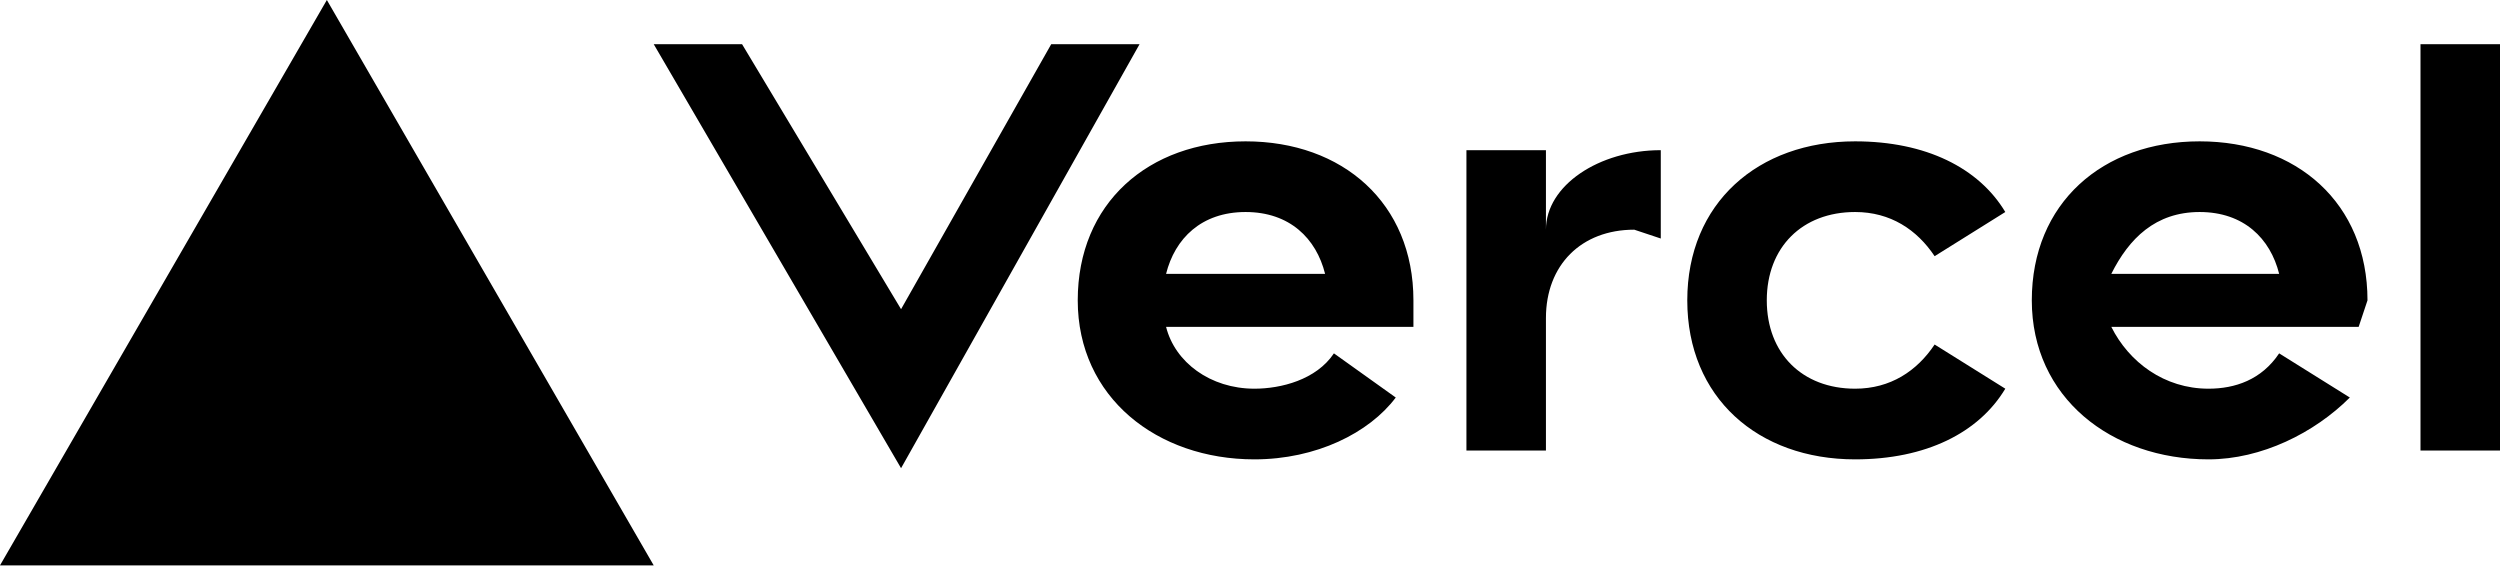
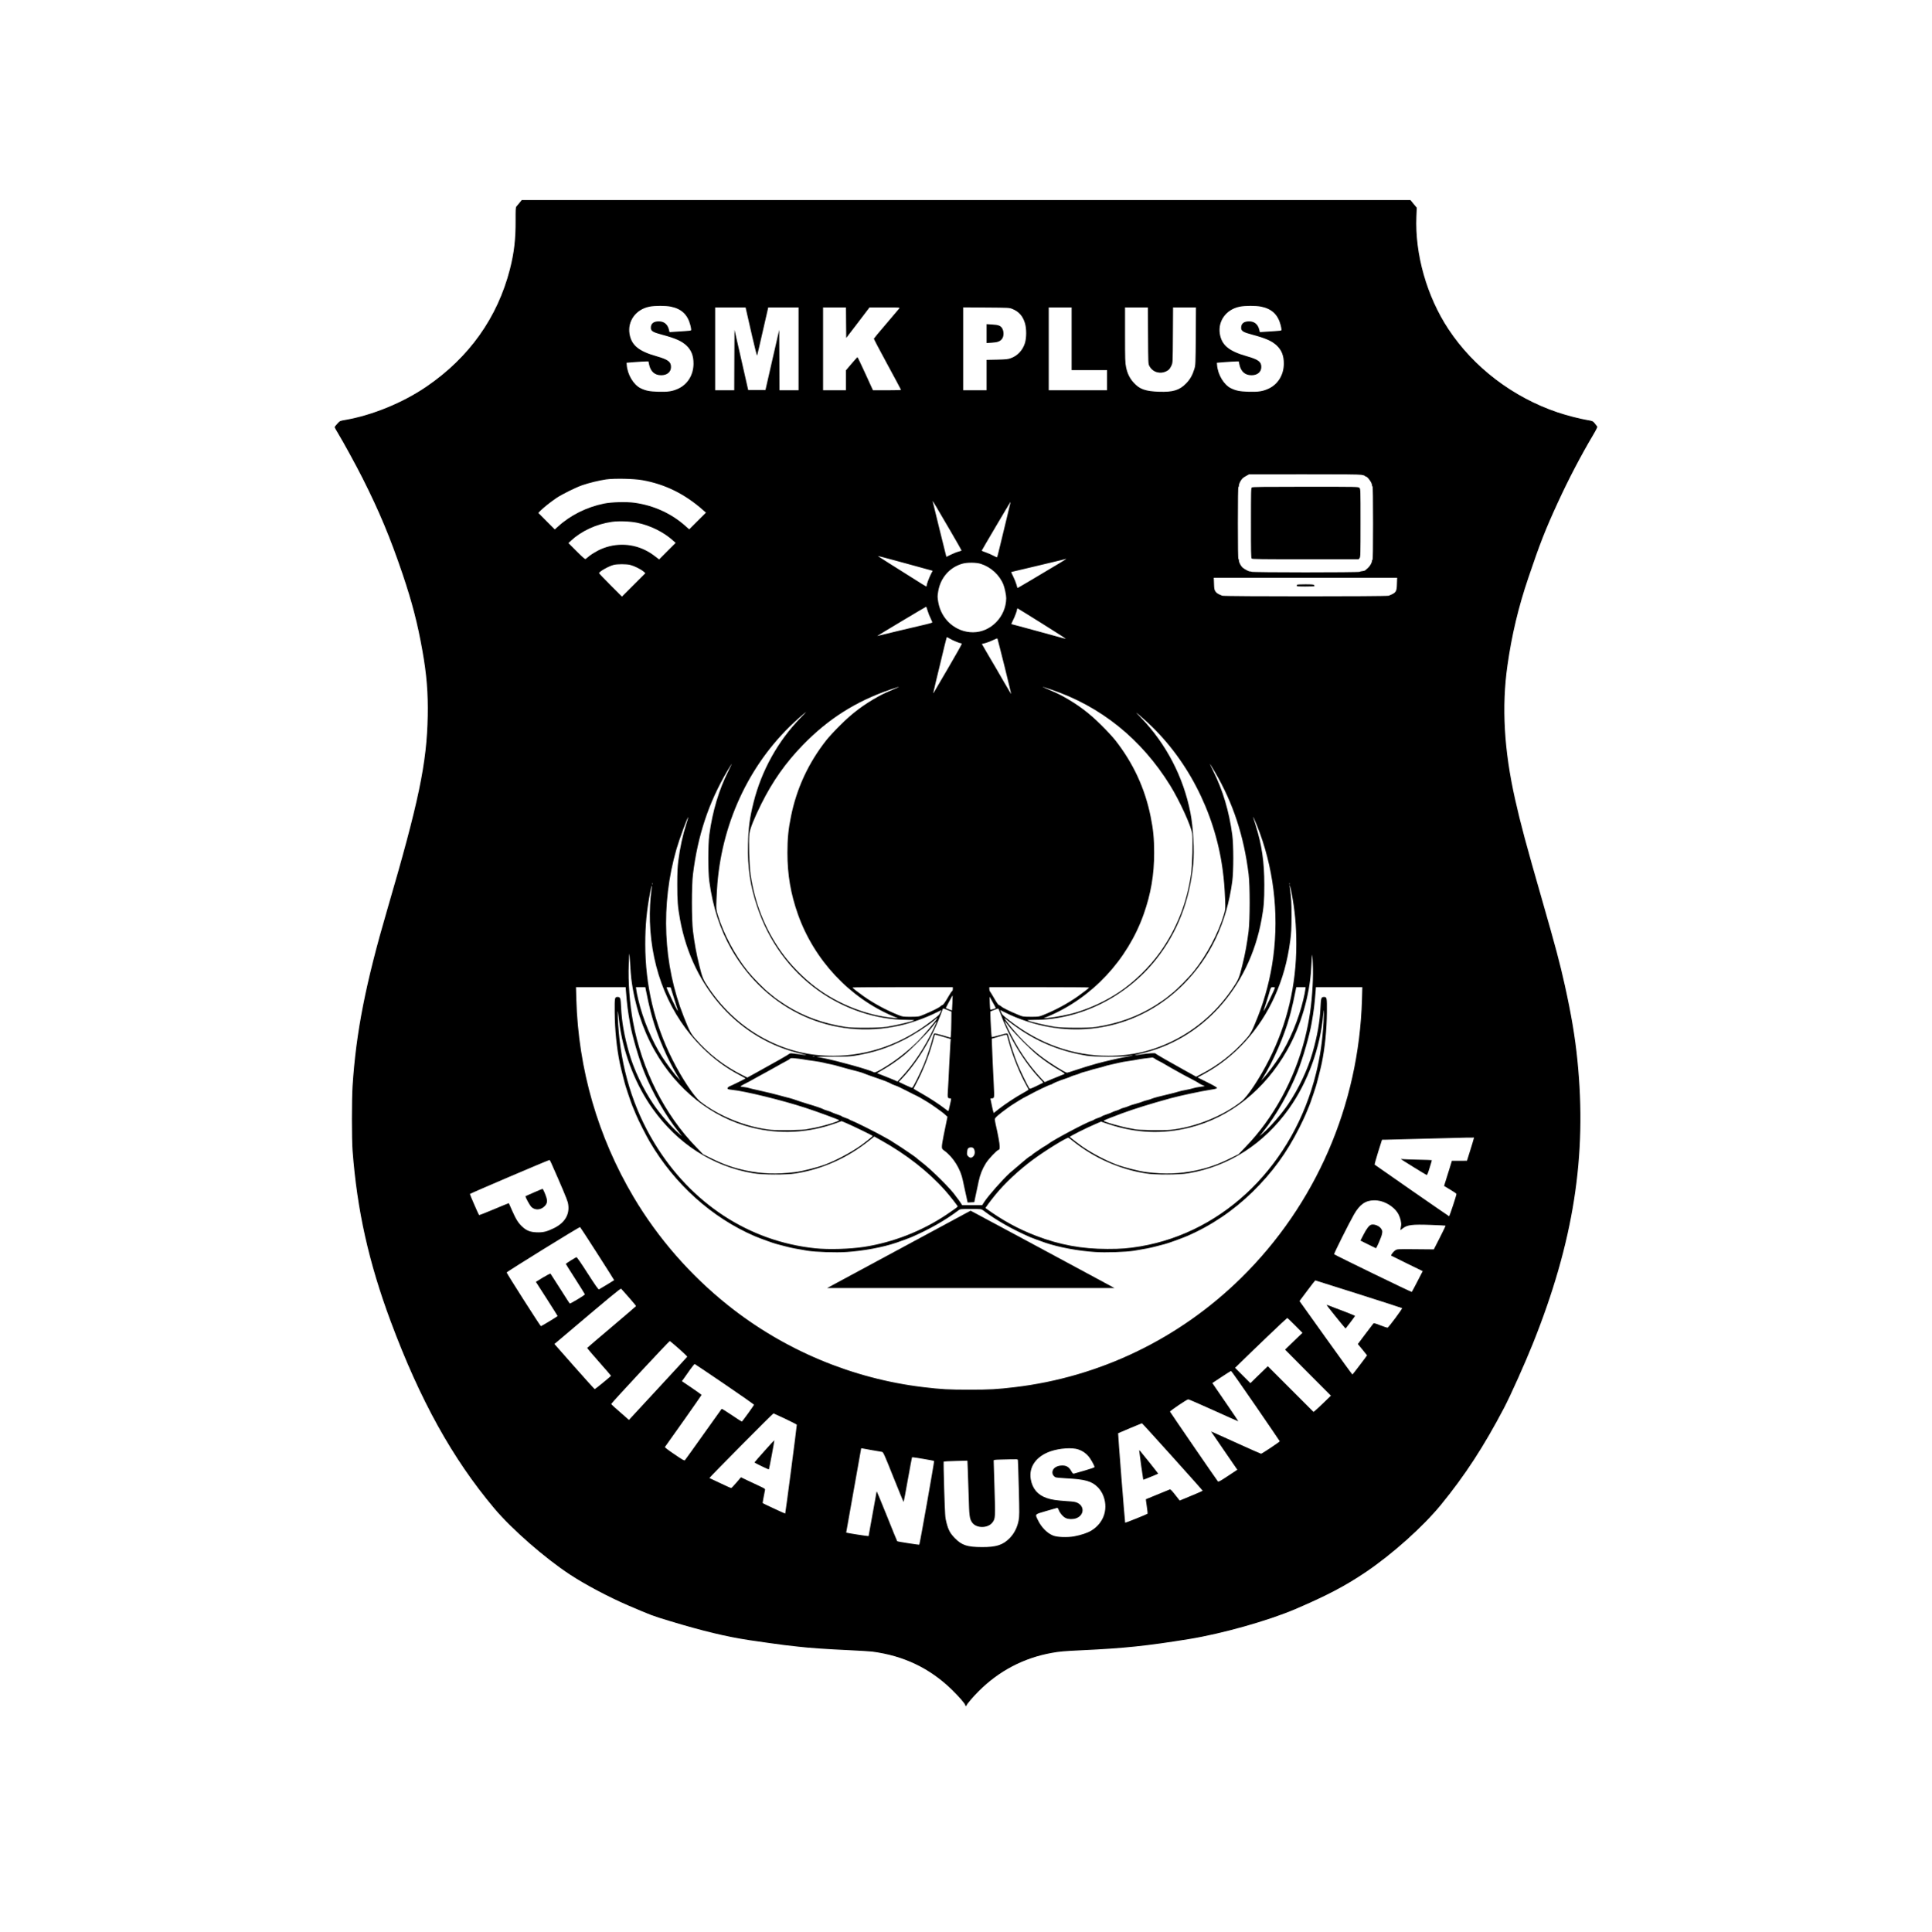
- <svg xmlns="http://www.w3.org/2000/svg" fill="none" viewBox="0 0 283 64">
-   <path fill="black" d="M141 16c-11 0-19 7-19 18s9 18 20 18c7 0 13-3 16-7l-7-5c-2 3-6 4-9 4-5 0-9-3-10-7h28v-3c0-11-8-18-19-18zm-9 15c1-4 4-7 9-7s8 3 9 7h-18zm117-15c-11 0-19 7-19 18s9 18 20 18c6 0 12-3 16-7l-8-5c-2 3-5 4-8 4-5 0-9-3-11-7h28l1-3c0-11-8-18-19-18zm-10 15c2-4 5-7 10-7s8 3 9 7h-19zm-39 3c0 6 4 10 10 10 4 0 7-2 9-5l8 5c-3 5-9 8-17 8-11 0-19-7-19-18s8-18 19-18c8 0 14 3 17 8l-8 5c-2-3-5-5-9-5-6 0-10 4-10 10zm83-29v46h-9V5h9zM37 0l37 64H0L37 0zm92 5-27 48L74 5h10l18 30 17-30h10zm59 12v10l-3-1c-6 0-10 4-10 10v15h-9V17h9v9c0-5 6-9 13-9z" />
+ <svg xmlns="http://www.w3.org/2000/svg" version="1.0" width="3543pt" height="3543pt" viewBox="0 0 3543 3543" preserveAspectRatio="xMidYMid meet">
+   <g transform="translate(0,3543) scale(0.1,-0.1)" fill="#000000" stroke="none">
+     <path d="M9529 31708 c-25 -29 -50 -61 -58 -70 -10 -14 -13 -70 -12 -250 2 -346 -27 -597 -105 -901 -228 -885 -747 -1615 -1529 -2149 -432 -296 -999 -528 -1495 -613 -94 -16 -95 -17 -142 -68 -27 -28 -48 -57 -48 -64 0 -7 25 -54 57 -105 105 -174 323 -572 453 -828 309 -613 508 -1091 735 -1760 174 -515 275 -903 364 -1405 78 -433 106 -781 98 -1200 -17 -870 -164 -1574 -742 -3550 -398 -1360 -574 -2256 -637 -3240 -16 -253 -16 -975 0 -1185 83 -1094 296 -2047 698 -3128 540 -1450 1132 -2519 1904 -3437 318 -378 924 -908 1385 -1211 283 -186 708 -411 1065 -565 437 -187 437 -188 770 -289 601 -182 1033 -286 1455 -350 181 -27 570 -82 640 -90 44 -5 159 -18 255 -29 214 -25 519 -46 955 -66 182 -9 364 -20 405 -25 580 -76 1057 -304 1464 -700 133 -130 246 -261 246 -286 0 -8 5 -14 10 -14 6 0 10 4 10 9 0 19 124 165 228 268 375 372 822 606 1337 699 142 26 224 33 560 49 772 36 1182 79 1960 205 608 99 1449 336 1950 550 577 247 918 426 1295 681 490 332 1047 831 1377 1234 444 544 783 1065 1156 1775 121 231 383 816 529 1180 747 1864 995 3441 817 5200 -42 421 -111 832 -230 1370 -95 426 -164 685 -422 1585 -287 998 -390 1380 -491 1831 -203 901 -249 1697 -140 2459 79 556 200 1066 383 1605 210 622 312 883 536 1370 204 444 427 870 657 1258 46 77 76 138 72 145 -4 6 -24 33 -45 58 -38 45 -38 45 -141 63 -146 25 -379 86 -543 141 -820 277 -1541 827 -2004 1529 -395 599 -615 1376 -586 2063 l7 162 -58 70 -58 71 -8152 0 -8152 0 -43 -52z m2779 -1904 c195 -40 307 -146 357 -339 8 -32 15 -69 15 -81 0 -23 12 -21 -291 -40 l-106 -7 -11 45 c-25 98 -86 150 -180 152 -101 2 -152 -38 -152 -117 0 -60 35 -82 205 -127 247 -66 359 -116 447 -198 92 -86 132 -190 131 -337 -2 -203 -107 -374 -277 -454 -105 -50 -196 -64 -369 -58 -163 5 -231 19 -324 64 -131 64 -242 251 -255 428 l-3 40 150 12 c83 6 173 12 200 12 l51 1 12 -56 c27 -130 103 -198 222 -198 109 0 180 59 180 152 0 96 -54 136 -267 197 -328 93 -460 203 -494 411 -38 236 118 449 366 498 98 20 298 20 393 0z m10830 0 c195 -40 307 -146 357 -339 8 -32 15 -69 15 -81 0 -23 12 -21 -291 -40 l-106 -7 -11 45 c-25 98 -86 150 -180 152 -101 2 -152 -38 -152 -117 0 -60 35 -82 205 -127 247 -66 359 -116 447 -198 92 -86 132 -190 131 -337 -2 -203 -107 -374 -277 -454 -105 -50 -196 -64 -369 -58 -163 5 -231 19 -324 64 -131 64 -242 251 -255 428 l-3 40 150 12 c83 6 173 12 200 12 l51 1 12 -56 c27 -130 103 -198 222 -198 109 0 180 59 180 152 0 96 -54 136 -267 197 -328 93 -460 203 -494 411 -38 236 118 449 366 498 98 20 298 20 393 0z m-9440 -101 c11 -49 58 -251 103 -451 47 -206 86 -355 89 -345 4 10 51 213 105 451 l99 432 278 0 278 0 0 -760 0 -760 -175 0 -175 0 -2 554 -3 554 -126 -551 -126 -552 -158 0 -159 0 -125 552 -126 552 -3 -554 -2 -555 -175 0 -175 0 0 760 0 760 279 0 279 0 20 -87z m1824 -193 l3 -280 214 280 213 280 280 0 c268 0 279 -1 266 -18 -7 -10 -114 -136 -238 -281 -124 -144 -226 -267 -228 -274 -1 -7 110 -219 248 -472 137 -253 250 -463 250 -467 0 -5 -116 -8 -258 -8 l-257 0 -139 305 c-76 168 -142 304 -146 303 -4 -2 -53 -57 -109 -122 l-101 -119 0 -184 0 -183 -210 0 -210 0 0 760 0 760 210 0 210 0 2 -280z m3051 252 c118 -48 189 -127 229 -256 32 -100 32 -271 1 -371 -41 -131 -135 -232 -258 -276 -51 -19 -88 -23 -252 -27 l-193 -4 0 -279 0 -279 -215 0 -215 0 0 761 0 760 423 -3 c415 -3 423 -3 480 -26z m1087 -547 l0 -575 325 0 325 0 0 -185 0 -185 -535 0 -535 0 0 760 0 760 210 0 210 0 0 -575z m1402 58 c3 -511 3 -519 25 -559 60 -113 195 -153 313 -94 45 23 64 44 92 105 23 50 23 53 26 558 l3 507 210 0 210 0 -3 -527 c-4 -512 -5 -530 -26 -601 -34 -113 -78 -190 -150 -265 -123 -126 -239 -162 -497 -154 -252 9 -356 46 -464 164 -73 79 -118 169 -142 286 -17 83 -19 140 -19 595 l0 502 210 0 209 0 3 -517z m3914 -2554 c35 -6 64 -15 64 -20 0 -5 7 -9 14 -9 33 0 116 -114 116 -159 0 -11 5 -23 10 -26 7 -4 10 -240 10 -676 0 -439 -3 -669 -10 -669 -5 0 -10 -9 -10 -20 0 -31 -37 -98 -72 -128 -16 -15 -37 -34 -47 -42 -9 -8 -34 -16 -56 -18 -22 -1 -44 -7 -49 -12 -14 -14 -1983 -14 -1991 1 -4 6 -13 8 -20 5 -15 -5 -95 36 -136 69 -31 26 -69 96 -69 128 0 14 -4 29 -10 32 -7 4 -10 235 -10 660 0 425 3 656 10 660 6 3 10 18 10 32 0 29 35 97 66 127 11 12 43 33 70 47 l49 27 998 1 c698 1 1018 -2 1063 -10z m-13192 -98 c421 -75 784 -255 1124 -558 l43 -38 -154 -153 -153 -153 -75 66 c-255 226 -576 372 -926 421 -152 21 -422 14 -563 -15 -319 -65 -618 -215 -843 -421 l-59 -53 -151 151 -151 152 39 41 c54 55 191 164 295 234 102 68 352 192 471 233 120 42 315 89 439 107 156 21 507 14 664 -14z m5659 -943 c108 -186 197 -341 197 -346 0 -5 -25 -15 -55 -22 -30 -7 -92 -32 -139 -55 l-84 -41 -126 507 c-69 279 -126 511 -126 516 0 10 70 -107 333 -559z m1092 520 c-3 -13 -34 -142 -69 -288 -36 -146 -88 -362 -116 -480 -28 -118 -54 -218 -56 -222 -3 -5 -33 7 -67 26 -34 19 -97 46 -139 61 -43 15 -78 29 -78 32 0 6 523 893 527 893 2 0 1 -10 -2 -22z m-6848 -358 c240 -49 485 -169 658 -325 l50 -44 -152 -152 -151 -152 -25 19 c-108 84 -151 112 -229 151 -272 135 -595 132 -868 -8 -52 -27 -121 -70 -154 -96 -32 -27 -65 -52 -72 -58 -11 -8 -50 26 -165 141 l-151 151 47 44 c194 179 464 304 750 345 123 18 333 11 462 -16z m4523 -636 c52 -14 151 -41 220 -59 69 -19 193 -52 275 -75 135 -38 261 -72 367 -101 l38 -10 -34 -67 c-35 -71 -76 -182 -76 -207 0 -8 -2 -15 -5 -15 -3 0 -40 22 -83 48 -546 343 -813 512 -806 512 5 0 52 -12 104 -26z m3224 -108 c-383 -230 -767 -457 -768 -454 -1 2 -10 31 -19 66 -10 35 -36 100 -58 144 -22 44 -39 81 -37 83 2 1 55 15 118 29 63 14 198 46 300 71 102 25 264 63 360 86 96 22 186 45 200 49 53 18 39 8 -96 -74z m-1441 -10 c187 -59 346 -206 416 -383 24 -62 51 -193 51 -247 -3 -339 -282 -626 -610 -626 -315 0 -583 234 -637 555 -16 94 -16 107 0 200 41 247 214 442 448 505 87 24 251 22 332 -4z m-6428 -21 c75 -20 188 -76 238 -118 l37 -32 -215 -215 -215 -215 -210 210 c-115 115 -210 214 -210 220 1 28 170 125 263 150 71 19 238 19 312 0z m14063 -348 c-4 -146 -14 -161 -151 -216 -39 -15 -3015 -15 -3054 0 -79 32 -103 47 -124 78 -21 30 -24 49 -27 143 l-4 108 1682 0 1682 0 -4 -113z m-8609 -495 c12 -42 38 -106 57 -142 18 -35 30 -68 26 -72 -4 -4 -55 -18 -112 -32 -192 -44 -824 -195 -859 -205 -19 -6 -36 -9 -37 -8 -2 2 888 535 897 536 3 1 15 -34 28 -77z m2100 -232 c241 -151 437 -277 435 -279 -2 -2 -61 13 -131 33 -70 19 -229 63 -353 97 -124 33 -290 78 -368 100 -79 21 -146 39 -148 39 -2 0 11 30 29 68 37 72 77 182 77 208 0 9 4 14 10 12 5 -1 207 -127 449 -278z m-1701 -273 c44 -28 184 -87 206 -87 8 0 18 -4 21 -10 3 -5 -108 -204 -248 -442 -140 -238 -259 -442 -265 -453 -17 -31 -15 -21 38 202 28 114 65 267 82 338 50 212 108 449 113 463 6 16 10 16 53 -11z m1013 -520 c69 -280 123 -505 119 -500 -7 8 -236 400 -288 493 -14 25 -35 61 -48 81 -12 20 -62 105 -112 191 l-89 154 67 17 c36 10 100 34 141 55 41 21 76 33 78 27 3 -5 62 -239 132 -518z m-1956 -377 c-208 -89 -276 -121 -360 -167 -271 -150 -477 -304 -701 -528 -95 -93 -209 -217 -254 -274 -328 -417 -545 -883 -649 -1400 -48 -233 -65 -407 -65 -666 0 -404 60 -753 192 -1127 298 -841 946 -1534 1752 -1874 l85 -35 -75 6 c-479 39 -1017 249 -1425 555 -240 180 -474 419 -643 658 -298 420 -487 897 -563 1423 -24 170 -37 629 -21 746 13 94 90 286 218 543 209 419 447 757 763 1082 465 479 973 802 1606 1018 127 44 192 62 140 40z m2805 -39 c915 -308 1660 -908 2188 -1761 172 -278 384 -741 404 -883 16 -117 3 -576 -21 -746 -76 -526 -265 -1003 -563 -1423 -197 -278 -481 -556 -758 -740 -236 -157 -499 -282 -770 -366 -148 -47 -394 -95 -540 -107 l-75 -6 85 35 c806 340 1454 1033 1752 1874 132 374 192 723 192 1127 0 259 -17 433 -65 666 -104 517 -321 983 -649 1400 -45 57 -159 181 -254 274 -224 224 -430 378 -701 528 -84 46 -152 78 -360 167 -47 20 0 7 135 -39z m-4591 -518 c-416 -426 -717 -968 -864 -1553 -72 -288 -95 -461 -102 -770 -10 -427 38 -751 167 -1140 210 -633 598 -1167 1121 -1541 481 -344 1067 -538 1629 -539 95 -1 140 -4 129 -10 -38 -22 -321 -89 -499 -118 -134 -22 -618 -24 -750 -4 -418 65 -765 190 -1094 395 -74 46 -215 144 -226 157 -3 3 -39 32 -80 65 -101 78 -306 287 -405 410 -233 290 -446 692 -547 1030 -30 100 -30 101 -24 275 4 96 11 229 17 295 97 1184 628 2271 1478 3027 79 70 147 128 150 128 2 0 -42 -48 -100 -107z m6302 -31 c768 -679 1293 -1682 1438 -2747 26 -189 38 -342 47 -565 6 -174 6 -175 -24 -275 -101 -338 -314 -740 -547 -1030 -99 -123 -304 -332 -405 -410 -41 -33 -77 -62 -80 -65 -11 -13 -152 -111 -226 -157 -329 -205 -676 -330 -1094 -395 -132 -20 -616 -18 -750 4 -178 29 -461 96 -499 118 -11 6 34 9 129 10 840 1 1685 423 2231 1112 388 490 615 1073 680 1743 24 248 0 680 -52 945 -129 657 -443 1262 -908 1745 -121 125 -114 122 60 -33z m-7626 -941 c-178 -356 -293 -741 -352 -1177 -25 -187 -25 -667 0 -854 63 -469 198 -882 407 -1247 648 -1126 1857 -1673 3089 -1397 217 49 476 141 673 240 l88 44 -15 -37 c-21 -50 -31 -60 -159 -159 -547 -425 -1162 -644 -1811 -644 -429 0 -808 88 -1188 276 -437 216 -812 547 -1095 968 -104 154 -117 185 -176 428 -50 200 -85 393 -113 618 -25 208 -26 831 0 1040 88 714 289 1319 631 1898 43 72 80 132 82 132 2 0 -26 -58 -61 -129z m8925 -26 c331 -565 531 -1172 617 -1875 26 -209 25 -832 0 -1040 -28 -225 -63 -418 -113 -618 -59 -243 -72 -274 -176 -428 -283 -421 -658 -752 -1095 -968 -380 -188 -759 -276 -1188 -276 -649 0 -1264 219 -1811 644 -128 99 -138 109 -159 159 l-15 37 88 -44 c129 -65 265 -120 421 -170 1022 -329 2098 -71 2851 684 494 495 795 1130 897 1890 25 187 25 667 0 854 -59 437 -173 819 -353 1180 -36 72 -61 127 -56 121 6 -5 47 -73 92 -150z m-9696 -940 c-69 -216 -120 -450 -150 -690 -14 -106 -19 -211 -19 -430 0 -306 8 -406 51 -645 230 -1259 1093 -2210 2239 -2465 88 -20 98 -23 50 -19 -33 3 -107 12 -164 20 -89 13 -105 13 -120 1 -18 -17 -298 -176 -579 -330 l-192 -106 -100 50 c-328 164 -607 381 -857 666 -79 90 -106 141 -208 398 -381 960 -429 2060 -134 3080 56 191 204 593 215 582 2 -1 -13 -52 -32 -112z m10467 -41 c301 -751 405 -1594 298 -2409 -49 -376 -148 -756 -284 -1100 -102 -257 -129 -308 -208 -398 -244 -278 -520 -494 -837 -656 l-85 -44 -195 108 c-283 156 -544 306 -551 318 -8 12 -131 4 -264 -17 -144 -22 -158 -18 -30 10 1140 248 2010 1205 2239 2464 43 237 51 340 51 640 0 419 -45 727 -161 1098 -19 62 -37 121 -40 130 -15 49 20 -27 67 -144z m-11094 -1076 c-3 -8 -6 -5 -6 6 -1 11 2 17 5 13 3 -3 4 -12 1 -19z m11690 0 c-3 -8 -6 -5 -6 6 -1 11 2 17 5 13 3 -3 4 -12 1 -19z m-11706 -105 c-21 -141 -34 -391 -28 -578 29 -909 369 -1729 959 -2312 210 -208 433 -373 681 -503 65 -34 117 -64 115 -65 -9 -9 -287 -145 -295 -145 -5 0 -17 -8 -27 -19 -24 -26 -6 -37 74 -45 236 -23 919 -190 1350 -331 208 -68 598 -211 613 -225 22 -20 -358 -131 -533 -156 -19 -3 -40 -7 -47 -9 -56 -19 -523 -28 -668 -13 -446 46 -954 249 -1300 521 -112 88 -333 421 -506 762 -334 662 -501 1367 -501 2125 0 345 25 612 89 945 26 141 44 174 24 48z m11743 -48 c62 -321 88 -602 88 -945 0 -758 -167 -1463 -501 -2125 -173 -341 -394 -674 -506 -762 -346 -272 -854 -475 -1300 -521 -145 -15 -612 -6 -668 13 -7 2 -30 7 -52 10 -151 22 -526 129 -508 145 9 9 184 79 338 135 229 84 522 175 885 275 171 47 563 131 745 159 80 12 110 21 112 31 1 10 -57 45 -177 104 l-179 89 124 68 c557 303 1015 807 1289 1415 146 325 235 641 287 1029 18 132 22 210 23 445 0 257 -4 324 -30 525 -12 91 4 42 30 -90z m-12134 -1306 c6 -101 15 -222 21 -269 58 -471 208 -934 426 -1319 411 -727 1047 -1231 1783 -1416 512 -128 1031 -102 1534 76 l116 41 88 -37 c128 -55 482 -227 482 -235 0 -9 -142 -122 -230 -184 -184 -128 -443 -265 -644 -341 -147 -55 -417 -123 -556 -140 -334 -40 -596 -31 -892 30 -227 47 -415 113 -636 223 l-154 76 -126 131 c-580 597 -997 1423 -1158 2295 -63 341 -92 732 -79 1063 4 109 9 196 11 194 2 -2 9 -87 14 -188z m12521 -404 c-18 -353 -60 -638 -140 -960 -192 -762 -580 -1472 -1093 -2000 l-126 -131 -154 -76 c-221 -110 -409 -176 -636 -223 -296 -61 -558 -70 -892 -30 -139 17 -409 85 -556 140 -195 73 -448 206 -628 330 -51 35 -205 153 -230 176 -10 9 298 164 472 238 l102 44 138 -46 c502 -167 990 -188 1492 -62 736 185 1372 689 1783 1416 250 441 414 1001 442 1504 3 61 9 148 12 195 7 82 8 78 17 -100 6 -128 6 -256 -3 -415z m-12597 -102 c21 -256 31 -342 75 -593 37 -216 157 -630 254 -875 150 -381 401 -819 636 -1110 l64 -80 -49 42 c-138 116 -347 355 -475 543 -191 281 -363 644 -448 945 -90 317 -135 571 -147 840 -7 164 -14 185 -64 185 -53 0 -55 -11 -53 -283 3 -321 36 -652 94 -932 15 -76 99 -407 109 -430 4 -11 22 -65 39 -120 32 -100 80 -233 106 -290 7 -16 27 -65 45 -108 41 -100 181 -376 249 -492 455 -778 1139 -1393 1924 -1732 104 -44 346 -132 412 -148 28 -7 102 -27 165 -43 98 -26 179 -42 390 -77 152 -25 527 -38 725 -24 311 21 659 86 905 169 93 32 243 87 280 103 337 147 626 312 866 494 30 22 37 23 224 23 187 0 194 -1 224 -23 240 -182 529 -347 866 -494 37 -16 187 -71 280 -103 246 -83 594 -148 905 -169 198 -14 573 -1 725 24 211 35 292 51 390 77 63 16 138 36 165 43 66 16 308 104 412 148 445 192 853 468 1207 815 362 357 620 710 852 1169 45 89 96 197 114 240 18 43 38 92 45 108 26 57 74 190 106 290 17 55 35 109 39 120 10 23 94 354 109 430 58 280 91 611 94 932 2 272 0 283 -53 283 -50 0 -57 -21 -64 -185 -12 -269 -57 -523 -147 -840 -85 -301 -257 -664 -448 -945 -128 -188 -337 -427 -475 -543 l-49 -42 64 80 c235 291 486 729 636 1110 97 245 217 659 254 875 44 251 54 337 75 593 l6 77 425 0 426 0 -6 -222 c-56 -1943 -847 -3766 -2218 -5114 -1136 -1116 -2592 -1818 -4154 -2003 -329 -39 -455 -46 -835 -46 -380 0 -506 7 -835 46 -1306 155 -2555 678 -3587 1501 -695 554 -1287 1233 -1735 1988 -654 1105 -1013 2342 -1050 3628 l-6 222 456 0 455 0 6 -77z m366 20 c20 -107 71 -337 87 -393 8 -30 18 -68 23 -85 97 -357 296 -815 488 -1125 l34 -55 -46 50 c-73 79 -209 262 -292 391 -185 289 -350 686 -434 1044 -24 102 -29 130 -36 178 l-7 52 86 0 86 0 11 -57z m488 -58 c18 -60 48 -157 67 -215 19 -57 33 -105 31 -107 -8 -9 -206 405 -206 432 0 3 17 5 37 3 l37 -3 34 -110z m5142 81 c0 -19 -6 -36 -13 -39 -8 -3 -38 -47 -67 -99 -62 -109 -98 -158 -115 -158 -6 0 -20 -10 -31 -21 -20 -23 -160 -93 -309 -154 -89 -37 -91 -38 -235 -39 -142 0 -146 0 -230 33 -225 90 -451 213 -638 345 -118 84 -201 149 -201 159 -1 4 413 7 919 7 l920 0 0 -34z m2499 27 c0 -10 -83 -75 -201 -159 -187 -132 -413 -255 -638 -345 -84 -33 -88 -33 -230 -33 -144 1 -146 2 -235 39 -149 61 -278 125 -305 150 -14 13 -33 25 -44 27 -12 2 -43 46 -86 122 -38 65 -73 123 -79 129 -6 6 -11 26 -11 44 l0 33 915 0 c503 0 915 -3 914 -7z m3411 1 c0 -27 -198 -439 -207 -431 -1 2 9 37 23 78 14 40 41 126 60 190 50 174 48 169 89 169 19 0 35 -3 35 -6z m556 -46 c-7 -48 -12 -76 -36 -178 -84 -358 -249 -755 -434 -1044 -83 -129 -219 -312 -292 -391 l-46 -50 34 55 c192 310 391 768 488 1125 5 17 15 55 23 85 16 56 67 286 87 393 l11 57 86 0 86 0 -7 -52z m-6473 -235 c-3 -76 -7 -139 -8 -141 -2 -2 -104 37 -113 44 -3 2 121 233 125 234 1 0 -1 -62 -4 -137z m795 -97 c-16 -13 -93 -35 -99 -29 -4 4 -9 60 -11 124 l-3 115 58 -104 c32 -57 57 -105 55 -106z m-871 -41 l58 -23 -2 -189 c-1 -103 -5 -211 -8 -239 l-6 -52 -144 43 c-79 23 -148 39 -155 35 -6 -4 -18 -36 -26 -71 -26 -111 -104 -349 -161 -489 -62 -152 -200 -430 -218 -436 -6 -3 -64 21 -129 52 l-118 56 44 46 c315 331 585 786 763 1290 5 15 16 13 102 -23z m958 -60 c161 -443 441 -902 739 -1212 27 -29 48 -54 45 -56 -2 -2 -58 -29 -124 -61 -108 -52 -121 -56 -132 -41 -29 40 -166 322 -216 445 -57 140 -135 378 -161 489 -8 35 -20 67 -26 71 -6 4 -72 -11 -146 -33 -74 -21 -137 -37 -140 -35 -5 6 -24 318 -24 408 l0 65 68 27 c37 15 71 26 76 24 5 -1 23 -42 41 -91z m-6981 -255 c84 -533 300 -1071 599 -1490 459 -644 1095 -1054 1837 -1183 172 -30 613 -32 790 -4 485 78 944 282 1340 598 l99 79 118 -66 c472 -263 874 -578 1183 -925 80 -90 230 -281 230 -293 0 -8 -90 -73 -212 -154 -447 -298 -971 -503 -1498 -586 -265 -41 -656 -53 -905 -27 -1215 127 -2280 824 -2952 1934 -391 645 -614 1381 -663 2187 -13 223 -11 296 5 150 7 -63 20 -162 29 -220z m12907 91 c-20 -344 -61 -621 -136 -928 -411 -1669 -1672 -2913 -3220 -3178 -220 -37 -362 -49 -610 -48 -466 0 -875 75 -1305 240 -332 127 -621 286 -929 509 -6 5 84 126 179 243 176 216 426 449 688 644 227 168 627 415 655 404 6 -3 50 -35 96 -72 382 -302 845 -506 1321 -582 177 -28 618 -26 790 4 742 129 1378 539 1837 1183 345 483 577 1123 630 1735 13 149 15 45 4 -154z m-7087 77 c-45 -75 -260 -328 -373 -438 -169 -165 -365 -320 -561 -442 -149 -93 -207 -120 -228 -109 -95 49 -639 201 -929 260 l-132 26 302 0 c246 0 322 3 412 18 348 58 601 140 905 294 168 85 423 249 540 347 70 59 75 63 64 44z m1532 -214 c363 -242 756 -396 1209 -471 139 -23 629 -26 763 -5 46 7 86 12 88 9 2 -2 -56 -14 -129 -26 -116 -20 -397 -85 -542 -125 -140 -40 -244 -71 -377 -116 -81 -28 -154 -50 -162 -50 -34 0 -315 175 -471 294 -215 163 -447 396 -614 615 -83 110 -83 112 4 41 44 -36 148 -110 231 -166z m-1593 35 c-166 -356 -373 -668 -611 -920 l-57 -61 -65 30 c-36 16 -120 50 -188 76 l-123 48 98 57 c132 76 259 163 384 262 132 104 441 414 539 541 41 53 76 95 78 94 1 -2 -23 -59 -55 -127z m1387 21 c106 -134 394 -423 529 -529 124 -99 272 -199 399 -271 51 -29 89 -56 85 -60 -4 -4 -30 -15 -58 -25 -27 -10 -108 -43 -179 -73 l-130 -55 -62 65 c-240 254 -449 568 -617 926 -51 109 -65 144 -53 131 2 -2 41 -51 86 -109z m-1267 -166 c51 -14 114 -32 141 -41 l48 -15 -6 -72 c-3 -39 -13 -224 -22 -411 -8 -187 -19 -394 -24 -460 -9 -129 -5 -145 36 -145 29 0 29 3 4 -107 -11 -48 -23 -98 -25 -111 -5 -21 -8 -20 -68 27 -101 79 -282 197 -434 283 -79 44 -143 83 -143 86 0 3 20 41 44 86 114 210 234 507 302 751 45 164 42 155 49 155 4 0 48 -12 98 -26z m1221 14 c3 -7 21 -71 40 -143 70 -250 198 -567 311 -767 25 -44 45 -84 45 -88 0 -4 -48 -34 -107 -66 -130 -71 -326 -201 -445 -294 l-86 -69 -10 27 c-5 15 -17 65 -26 112 -9 47 -19 95 -22 108 -5 18 -2 22 17 22 54 0 53 -2 40 262 -13 252 -27 560 -33 733 l-3 100 125 36 c144 42 149 43 154 27z m-3531 -385 c-7 -2 -21 -2 -30 0 -10 3 -4 5 12 5 17 0 24 -2 18 -5z m6240 -43 c14 -12 50 -32 79 -46 29 -13 78 -40 108 -59 50 -30 193 -112 336 -190 30 -16 105 -56 167 -88 61 -32 119 -65 127 -72 8 -7 35 -21 60 -32 l45 -20 -90 -12 c-49 -7 -108 -19 -130 -27 -22 -7 -80 -21 -130 -30 -49 -9 -109 -22 -132 -30 -23 -8 -89 -25 -145 -39 -200 -46 -313 -77 -343 -90 -16 -8 -59 -22 -95 -30 -35 -9 -73 -21 -84 -27 -11 -6 -65 -23 -120 -38 -56 -15 -115 -34 -132 -43 -17 -9 -53 -21 -80 -28 -27 -6 -60 -18 -72 -26 -13 -8 -47 -21 -75 -30 -29 -8 -61 -20 -72 -27 -11 -7 -57 -25 -102 -40 -46 -15 -85 -31 -88 -36 -3 -5 -34 -18 -70 -30 -36 -12 -67 -25 -70 -30 -3 -5 -27 -16 -53 -24 -116 -39 -705 -353 -791 -422 -14 -12 -40 -28 -57 -37 -17 -9 -58 -35 -90 -57 -33 -22 -80 -55 -106 -72 -27 -17 -48 -35 -48 -39 0 -4 -9 -11 -20 -14 -11 -4 -42 -24 -68 -46 -26 -21 -60 -50 -77 -64 -38 -31 -201 -170 -239 -204 -132 -120 -392 -414 -470 -533 l-37 -58 -183 0 -184 0 -38 58 c-21 31 -43 62 -49 67 -6 6 -18 22 -27 36 -79 123 -447 490 -639 635 -36 28 -75 59 -86 70 -12 10 -43 34 -70 52 -26 18 -64 43 -83 57 -82 56 -168 114 -213 141 -26 16 -62 39 -80 51 -18 13 -45 30 -62 38 -16 8 -68 37 -115 64 -111 64 -514 265 -562 281 -21 6 -40 15 -43 20 -3 5 -34 18 -70 30 -36 12 -67 25 -70 30 -3 5 -42 21 -88 36 -45 15 -91 33 -102 40 -11 6 -47 20 -80 29 -33 9 -65 21 -71 26 -13 11 -160 61 -279 95 -49 15 -112 34 -140 44 -98 36 -181 62 -255 79 -41 10 -93 24 -115 31 -64 19 -269 69 -415 101 -74 16 -146 33 -160 38 -14 6 -52 13 -85 17 -33 3 -64 9 -69 11 -4 3 18 19 50 35 68 34 142 74 164 87 8 6 63 36 123 68 59 32 131 72 161 88 30 17 86 48 126 70 40 22 93 52 119 67 25 15 69 38 96 52 28 13 57 31 65 41 11 14 26 15 89 10 42 -3 112 -13 156 -20 44 -8 134 -22 200 -30 66 -9 145 -23 175 -31 30 -8 88 -22 129 -29 41 -8 104 -23 140 -35 36 -11 109 -31 161 -45 166 -42 281 -74 292 -81 12 -7 147 -56 288 -104 96 -32 210 -78 226 -91 6 -5 35 -18 65 -28 30 -10 68 -26 84 -34 17 -9 77 -39 135 -67 58 -28 116 -58 130 -66 14 -7 41 -21 60 -29 19 -9 64 -33 100 -55 36 -21 81 -48 100 -60 19 -11 51 -32 70 -45 19 -14 56 -39 82 -57 82 -57 142 -103 176 -135 l34 -31 -21 -103 c-12 -57 -34 -169 -51 -249 -16 -80 -30 -166 -30 -192 0 -44 2 -48 48 -81 161 -118 295 -335 336 -542 9 -44 23 -109 31 -145 8 -36 24 -109 36 -163 l21 -98 61 3 61 3 12 60 c18 87 41 195 68 320 27 128 66 225 132 333 50 80 196 235 233 247 18 5 21 14 21 64 0 51 -28 205 -75 411 -8 36 -14 75 -15 86 0 26 75 92 241 211 36 27 85 59 108 73 24 14 64 39 91 57 26 17 63 39 81 48 19 9 60 31 92 48 140 78 388 197 410 197 7 0 21 6 32 14 29 20 137 64 239 97 48 16 94 33 100 38 6 5 44 19 85 30 40 11 79 25 85 30 7 6 49 19 93 30 44 10 89 23 99 29 11 5 70 21 133 36 62 15 121 31 130 36 10 5 60 18 112 29 52 11 121 27 154 35 33 9 112 23 175 31 63 9 133 21 155 26 33 8 216 33 276 38 9 0 28 -8 42 -19z m5852 -1477 c-3 -16 -32 -111 -64 -213 l-58 -185 -138 -1 -139 0 -38 -125 c-21 -68 -54 -172 -72 -230 l-33 -106 113 -68 c63 -37 114 -72 114 -79 0 -28 -127 -411 -135 -409 -9 2 -1352 934 -1366 947 -3 4 26 108 64 231 l71 225 70 1 c39 0 352 9 696 18 344 10 692 19 773 20 l149 1 -7 -27z m-9171 -175 c28 -44 24 -111 -9 -143 -31 -32 -59 -32 -92 1 -23 23 -25 31 -21 81 6 64 23 83 75 83 23 0 37 -7 47 -22z m-7751 -265 c178 -399 291 -668 304 -722 47 -203 -43 -369 -257 -474 -128 -63 -200 -80 -319 -75 -116 5 -184 32 -262 105 -70 65 -115 136 -184 294 -32 74 -59 135 -60 136 -1 2 -122 -49 -271 -111 -148 -63 -272 -111 -276 -107 -9 9 -168 374 -168 386 0 8 1434 621 1461 624 4 1 18 -25 32 -56z m15217 -698 c143 -38 276 -138 330 -248 33 -69 52 -151 45 -197 -3 -17 -7 -43 -10 -60 l-4 -29 45 34 c84 65 172 75 514 63 146 -5 267 -12 270 -14 2 -3 -45 -102 -105 -220 l-110 -215 -335 3 c-334 3 -335 3 -372 -20 -32 -20 -85 -89 -75 -98 2 -2 133 -67 291 -144 l287 -140 -97 -188 c-53 -103 -100 -190 -103 -194 -6 -7 -1405 673 -1425 692 -8 8 278 580 365 731 106 184 211 257 369 258 36 1 90 -6 120 -14z m-14371 -964 c171 -267 310 -486 308 -487 -11 -9 -268 -165 -279 -169 -11 -4 -66 74 -208 295 -120 188 -197 299 -205 296 -24 -9 -195 -117 -195 -123 0 -3 79 -128 175 -278 96 -150 175 -277 175 -281 0 -15 -271 -177 -279 -168 -4 5 -84 128 -176 274 -93 146 -172 269 -176 274 -4 4 -66 -28 -138 -71 l-130 -80 200 -311 c109 -171 199 -313 199 -316 0 -6 -296 -186 -307 -186 -11 1 -628 968 -628 985 0 14 1332 838 1347 833 4 -2 147 -221 317 -487z m13966 -742 c435 -138 793 -254 798 -258 9 -9 -248 -355 -267 -359 -7 -1 -66 18 -130 43 -98 39 -121 44 -131 33 -7 -7 -73 -95 -148 -194 l-136 -182 85 -102 c46 -57 84 -104 84 -105 0 -6 -262 -350 -268 -352 -4 -1 -224 302 -489 673 l-482 675 142 190 c78 104 144 189 147 189 3 0 361 -113 795 -251z m-13386 -63 c72 -82 130 -153 129 -158 -2 -4 -203 -177 -448 -384 -245 -207 -446 -379 -448 -383 -1 -4 96 -120 218 -257 121 -137 220 -251 219 -254 0 -9 -289 -245 -298 -245 -5 0 -174 186 -375 414 l-365 414 127 107 c911 772 1088 919 1098 907 6 -7 71 -79 143 -161z m12221 -512 l135 -136 -160 -154 -159 -154 420 -423 421 -422 -131 -127 c-72 -70 -144 -137 -160 -149 l-28 -22 -419 419 -419 419 -47 -45 c-27 -25 -99 -94 -161 -155 l-112 -110 -141 141 -140 140 98 96 c292 286 849 817 858 818 6 0 71 -61 145 -136z m-11305 -427 c86 -77 155 -142 153 -147 -2 -4 -243 -267 -537 -584 l-533 -576 -43 38 c-205 177 -283 248 -281 256 4 19 1062 1155 1073 1153 6 -1 82 -64 168 -140z m841 -652 c297 -202 538 -371 536 -377 -5 -19 -214 -308 -223 -308 -5 0 -89 54 -186 120 -97 66 -180 117 -184 113 -4 -5 -154 -215 -334 -468 -180 -253 -332 -466 -340 -474 -11 -11 -42 6 -194 110 -117 79 -178 126 -172 133 51 67 671 947 671 954 0 5 -81 64 -180 131 l-180 122 41 57 c22 31 73 103 112 159 40 56 77 101 83 98 7 -2 254 -169 550 -370z m9739 -396 c242 -352 441 -645 443 -650 4 -9 -325 -229 -343 -229 -6 0 -190 81 -410 181 -491 222 -505 229 -505 225 0 -1 108 -159 240 -351 l240 -349 -171 -113 c-140 -93 -174 -112 -185 -101 -19 20 -874 1266 -879 1280 -4 13 303 221 334 226 9 1 218 -90 466 -202 247 -112 451 -203 453 -201 2 1 -86 133 -195 291 -110 159 -218 316 -240 350 l-41 61 166 110 c92 61 172 112 177 112 6 0 208 -288 450 -640z m-8629 -238 c114 -55 210 -103 212 -109 3 -10 -207 -1624 -213 -1630 -3 -3 -404 184 -413 192 -3 4 21 137 43 242 4 18 -8 27 -83 62 -48 22 -148 70 -223 105 l-136 65 -84 -99 c-46 -54 -89 -98 -95 -98 -6 -1 -96 39 -200 89 -104 49 -193 92 -199 94 -9 4 1163 1186 1176 1186 3 0 100 -45 215 -99z m7104 -697 c305 -339 555 -619 554 -623 -1 -5 -218 -98 -385 -165 l-36 -15 -83 105 c-61 78 -86 104 -99 99 -22 -8 -435 -178 -439 -180 -1 -1 6 -60 17 -131 11 -71 17 -131 13 -135 -13 -12 -405 -169 -410 -165 -5 6 -134 1637 -129 1642 4 4 429 182 437 183 3 1 255 -276 560 -615z m-5510 121 c85 -14 167 -28 181 -31 24 -4 40 -41 209 -464 101 -253 186 -458 188 -455 3 3 38 187 77 410 40 223 75 408 77 410 6 6 397 -60 405 -68 6 -7 -262 -1525 -272 -1535 -6 -6 -391 54 -405 63 -3 2 -89 212 -190 466 -102 254 -186 456 -187 448 -39 -223 -146 -815 -148 -820 -4 -5 -406 58 -411 64 -1 2 270 1525 275 1546 1 2 11 1 24 -2 12 -3 92 -18 177 -32z m3782 14 c75 -25 133 -64 187 -125 39 -45 111 -173 111 -199 0 -7 -74 -33 -182 -64 -101 -29 -190 -54 -199 -57 -12 -3 -26 11 -47 50 -42 73 -88 101 -167 100 -105 -1 -180 -56 -178 -130 1 -36 22 -67 57 -86 10 -5 98 -14 195 -19 351 -18 471 -52 585 -167 26 -26 62 -78 81 -117 120 -251 36 -531 -205 -676 -69 -42 -187 -81 -315 -105 -123 -22 -308 -16 -383 14 -110 43 -218 152 -282 287 -53 110 -61 101 143 161 99 29 189 55 202 58 19 5 25 0 39 -38 22 -58 81 -125 130 -147 50 -23 129 -24 187 -4 146 52 162 216 28 283 -38 19 -73 24 -195 32 -191 13 -281 26 -368 56 -167 56 -266 172 -296 347 -39 225 101 422 365 512 167 57 395 72 507 34z m-1108 -196 c2 -10 10 -244 17 -520 12 -461 11 -508 -4 -590 -25 -128 -82 -240 -168 -326 -122 -122 -244 -161 -504 -160 -269 1 -370 34 -494 161 -89 90 -121 149 -157 287 -25 96 -26 120 -42 608 -8 279 -13 510 -9 513 3 3 102 8 220 11 l215 6 6 -144 c3 -79 11 -304 17 -499 10 -377 16 -423 63 -491 77 -112 294 -110 376 3 51 69 52 100 35 624 -8 263 -15 489 -15 501 0 22 3 22 128 26 333 8 310 8 316 -10z" />
+     <path d="M18100 29310 l0 -173 95 6 c110 6 159 26 192 76 30 44 31 126 3 180 -27 54 -71 72 -191 78 l-99 6 0 -173z" />
+     <path d="M22967 26488 c-16 -12 -17 -65 -17 -652 -1 -518 2 -642 13 -653 10 -11 192 -13 987 -13 l975 0 18 21 c16 20 17 66 17 645 0 611 0 624 -20 644 -20 20 -33 20 -988 20 -759 0 -972 -3 -985 -12z" />
+     <path d="M23797 24703 c-4 -3 -7 -12 -7 -20 0 -10 33 -13 158 -13 87 0 162 3 165 7 4 3 2 12 -4 20 -9 10 -48 13 -159 13 -80 0 -150 -3 -153 -7z" />
+     <path d="M16675 12609 c-621 -335 -1213 -654 -1315 -709 l-185 -100 2635 0 2635 0 -220 119 c-488 264 -2417 1301 -2419 1300 0 0 -509 -275 -1131 -610z" />
+     <path d="M25700 14166 c0 -5 450 -283 471 -291 12 -4 24 23 57 131 24 75 42 138 40 140 -2 2 -118 6 -258 9 -140 3 -267 8 -282 10 -16 3 -28 3 -28 1z" />
+     <path d="M9796 13554 c-83 -36 -152 -66 -154 -68 -11 -12 78 -174 111 -203 68 -60 168 -52 237 17 46 46 55 88 35 157 -20 67 -63 163 -72 162 -5 0 -75 -30 -157 -65z" />
+     <path d="M25162 12963 c-40 -8 -87 -67 -146 -182 l-57 -111 141 -70 c77 -38 141 -70 143 -70 11 0 99 204 109 253 11 53 11 62 -7 95 -30 56 -120 97 -183 85z" />
+     <path d="M24340 11486 c0 -7 291 -369 325 -405 l22 -23 87 112 c47 62 86 115 86 119 0 5 -269 111 -507 199 -7 2 -13 1 -13 -2z" />
+     <path d="M14024 8810 c-99 -110 -180 -204 -182 -209 -3 -8 258 -134 264 -128 6 6 104 530 100 534 -2 2 -84 -86 -182 -197z" />
+     <path d="M20900 8817 c0 -21 71 -531 74 -534 3 -3 267 105 273 111 2 2 -65 88 -148 192 -207 257 -199 248 -199 231z" />
+   </g>
</svg>
